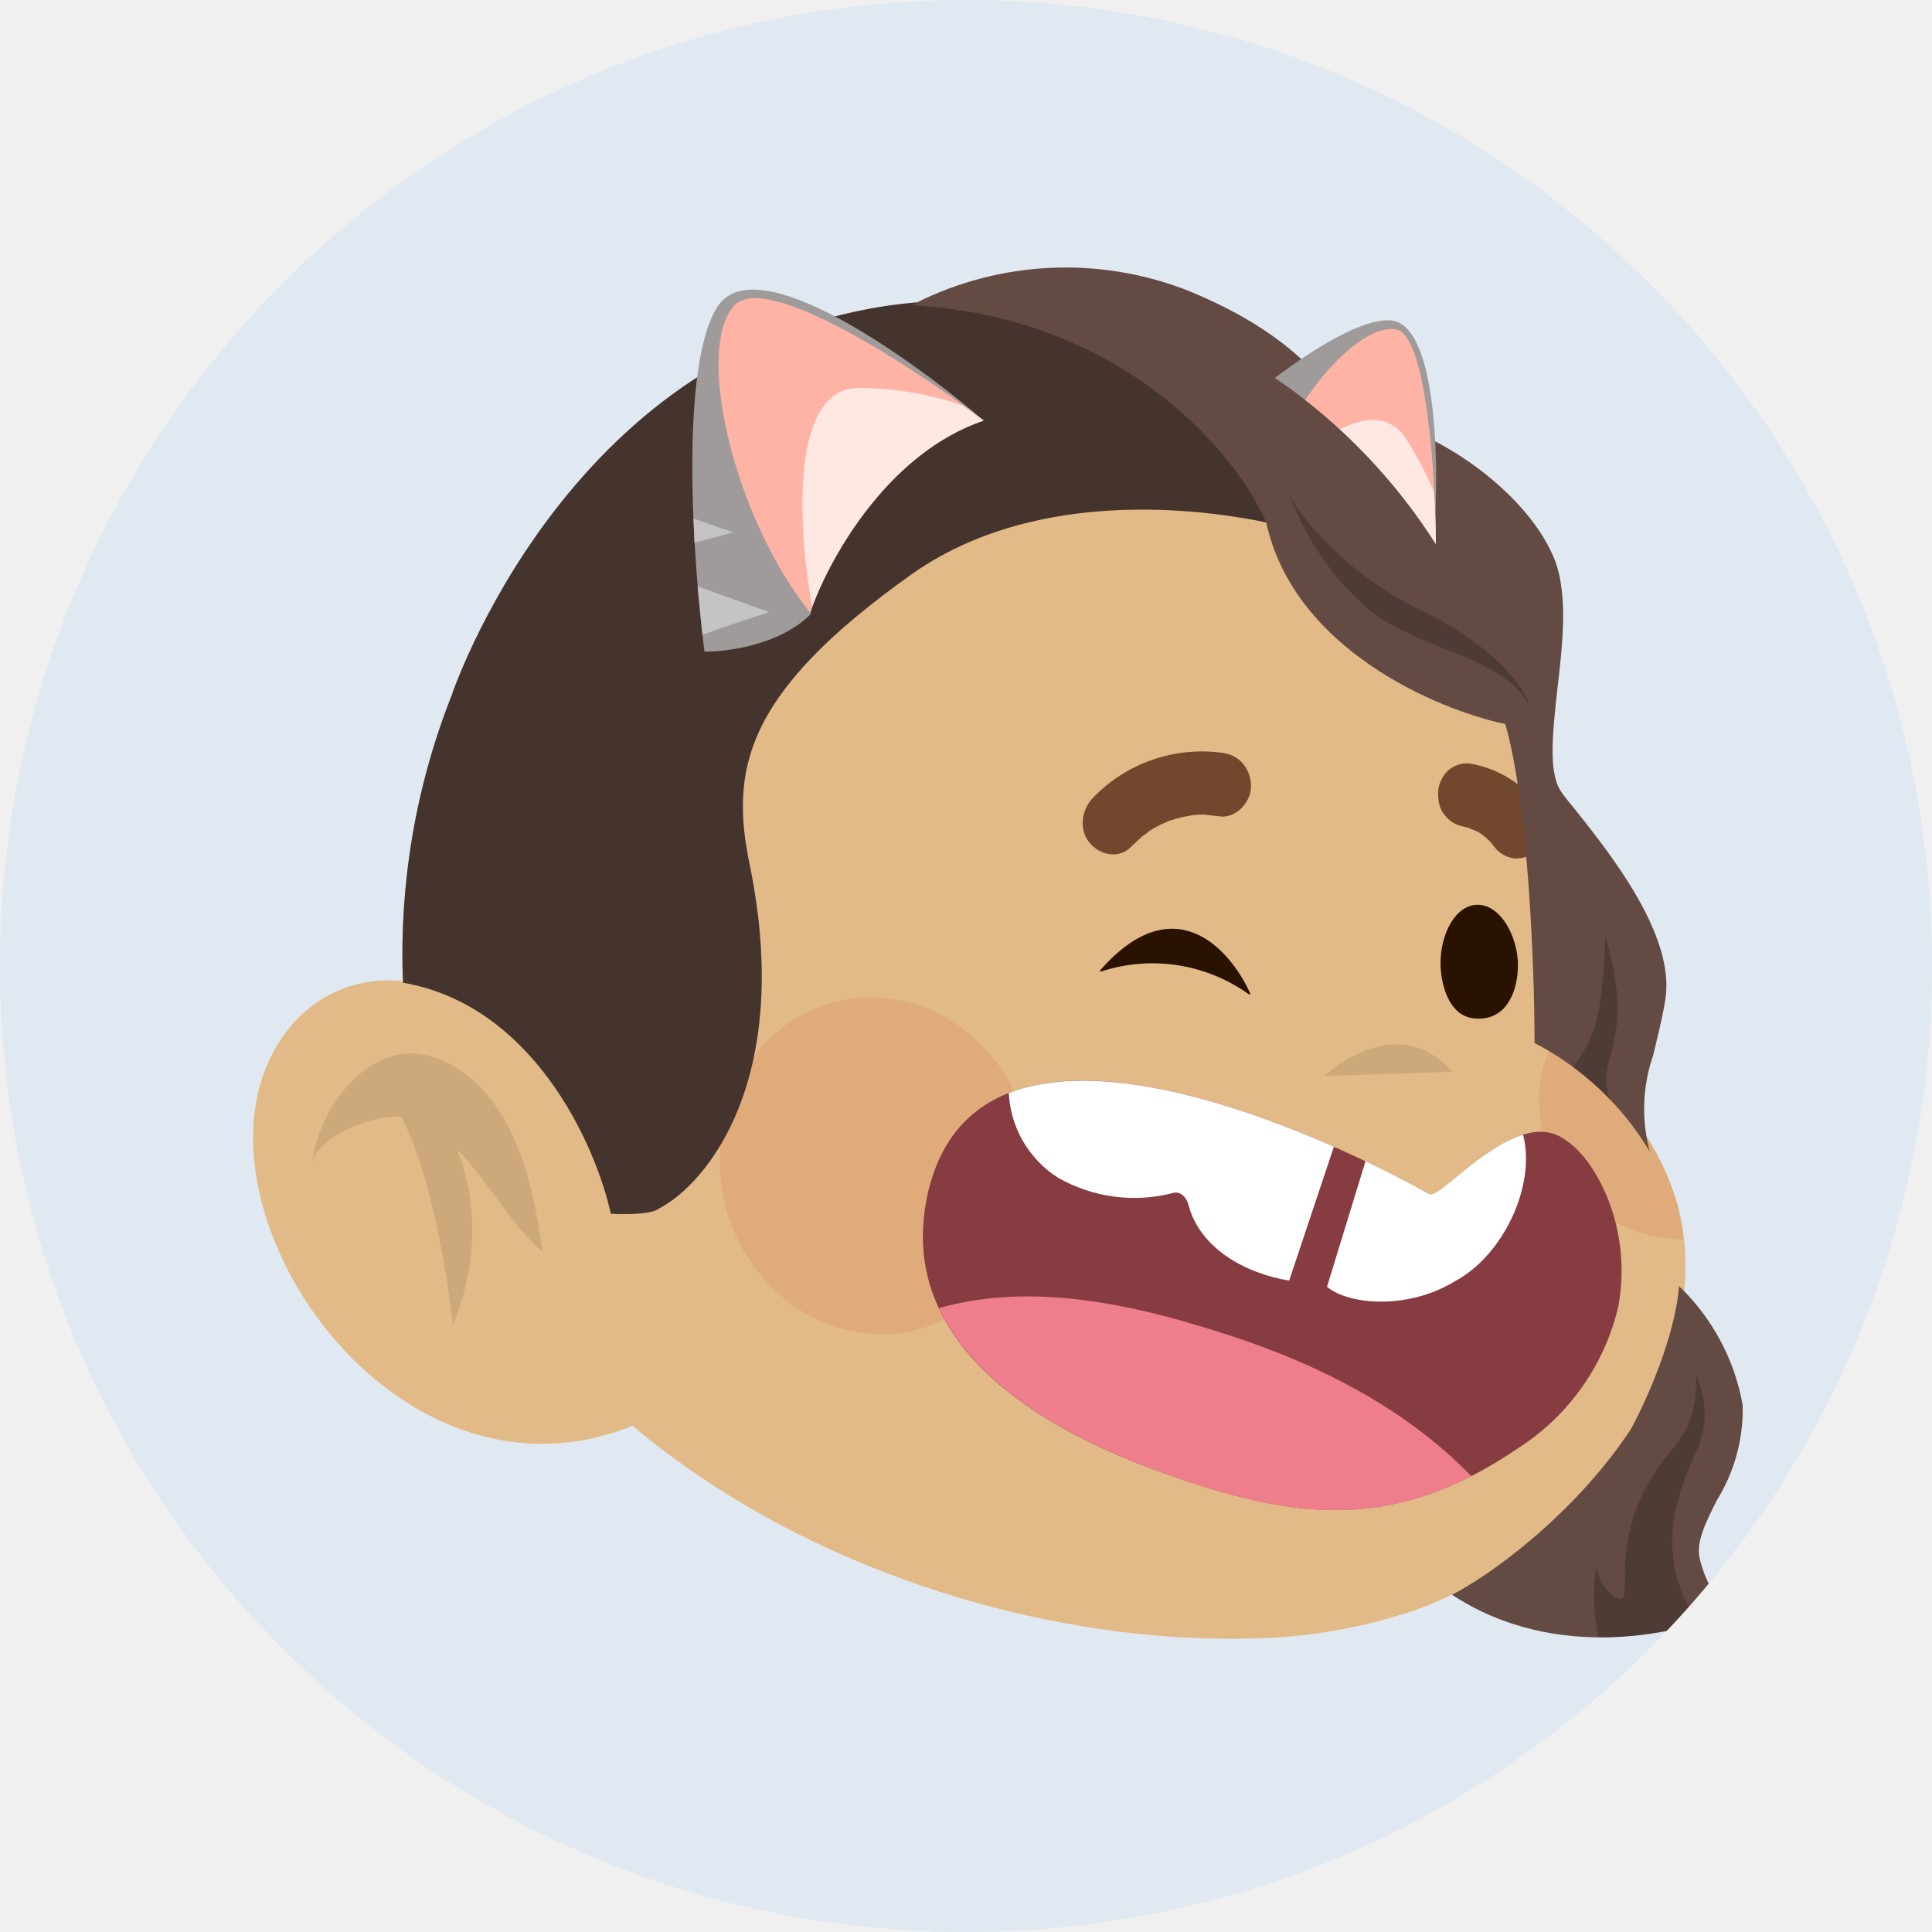
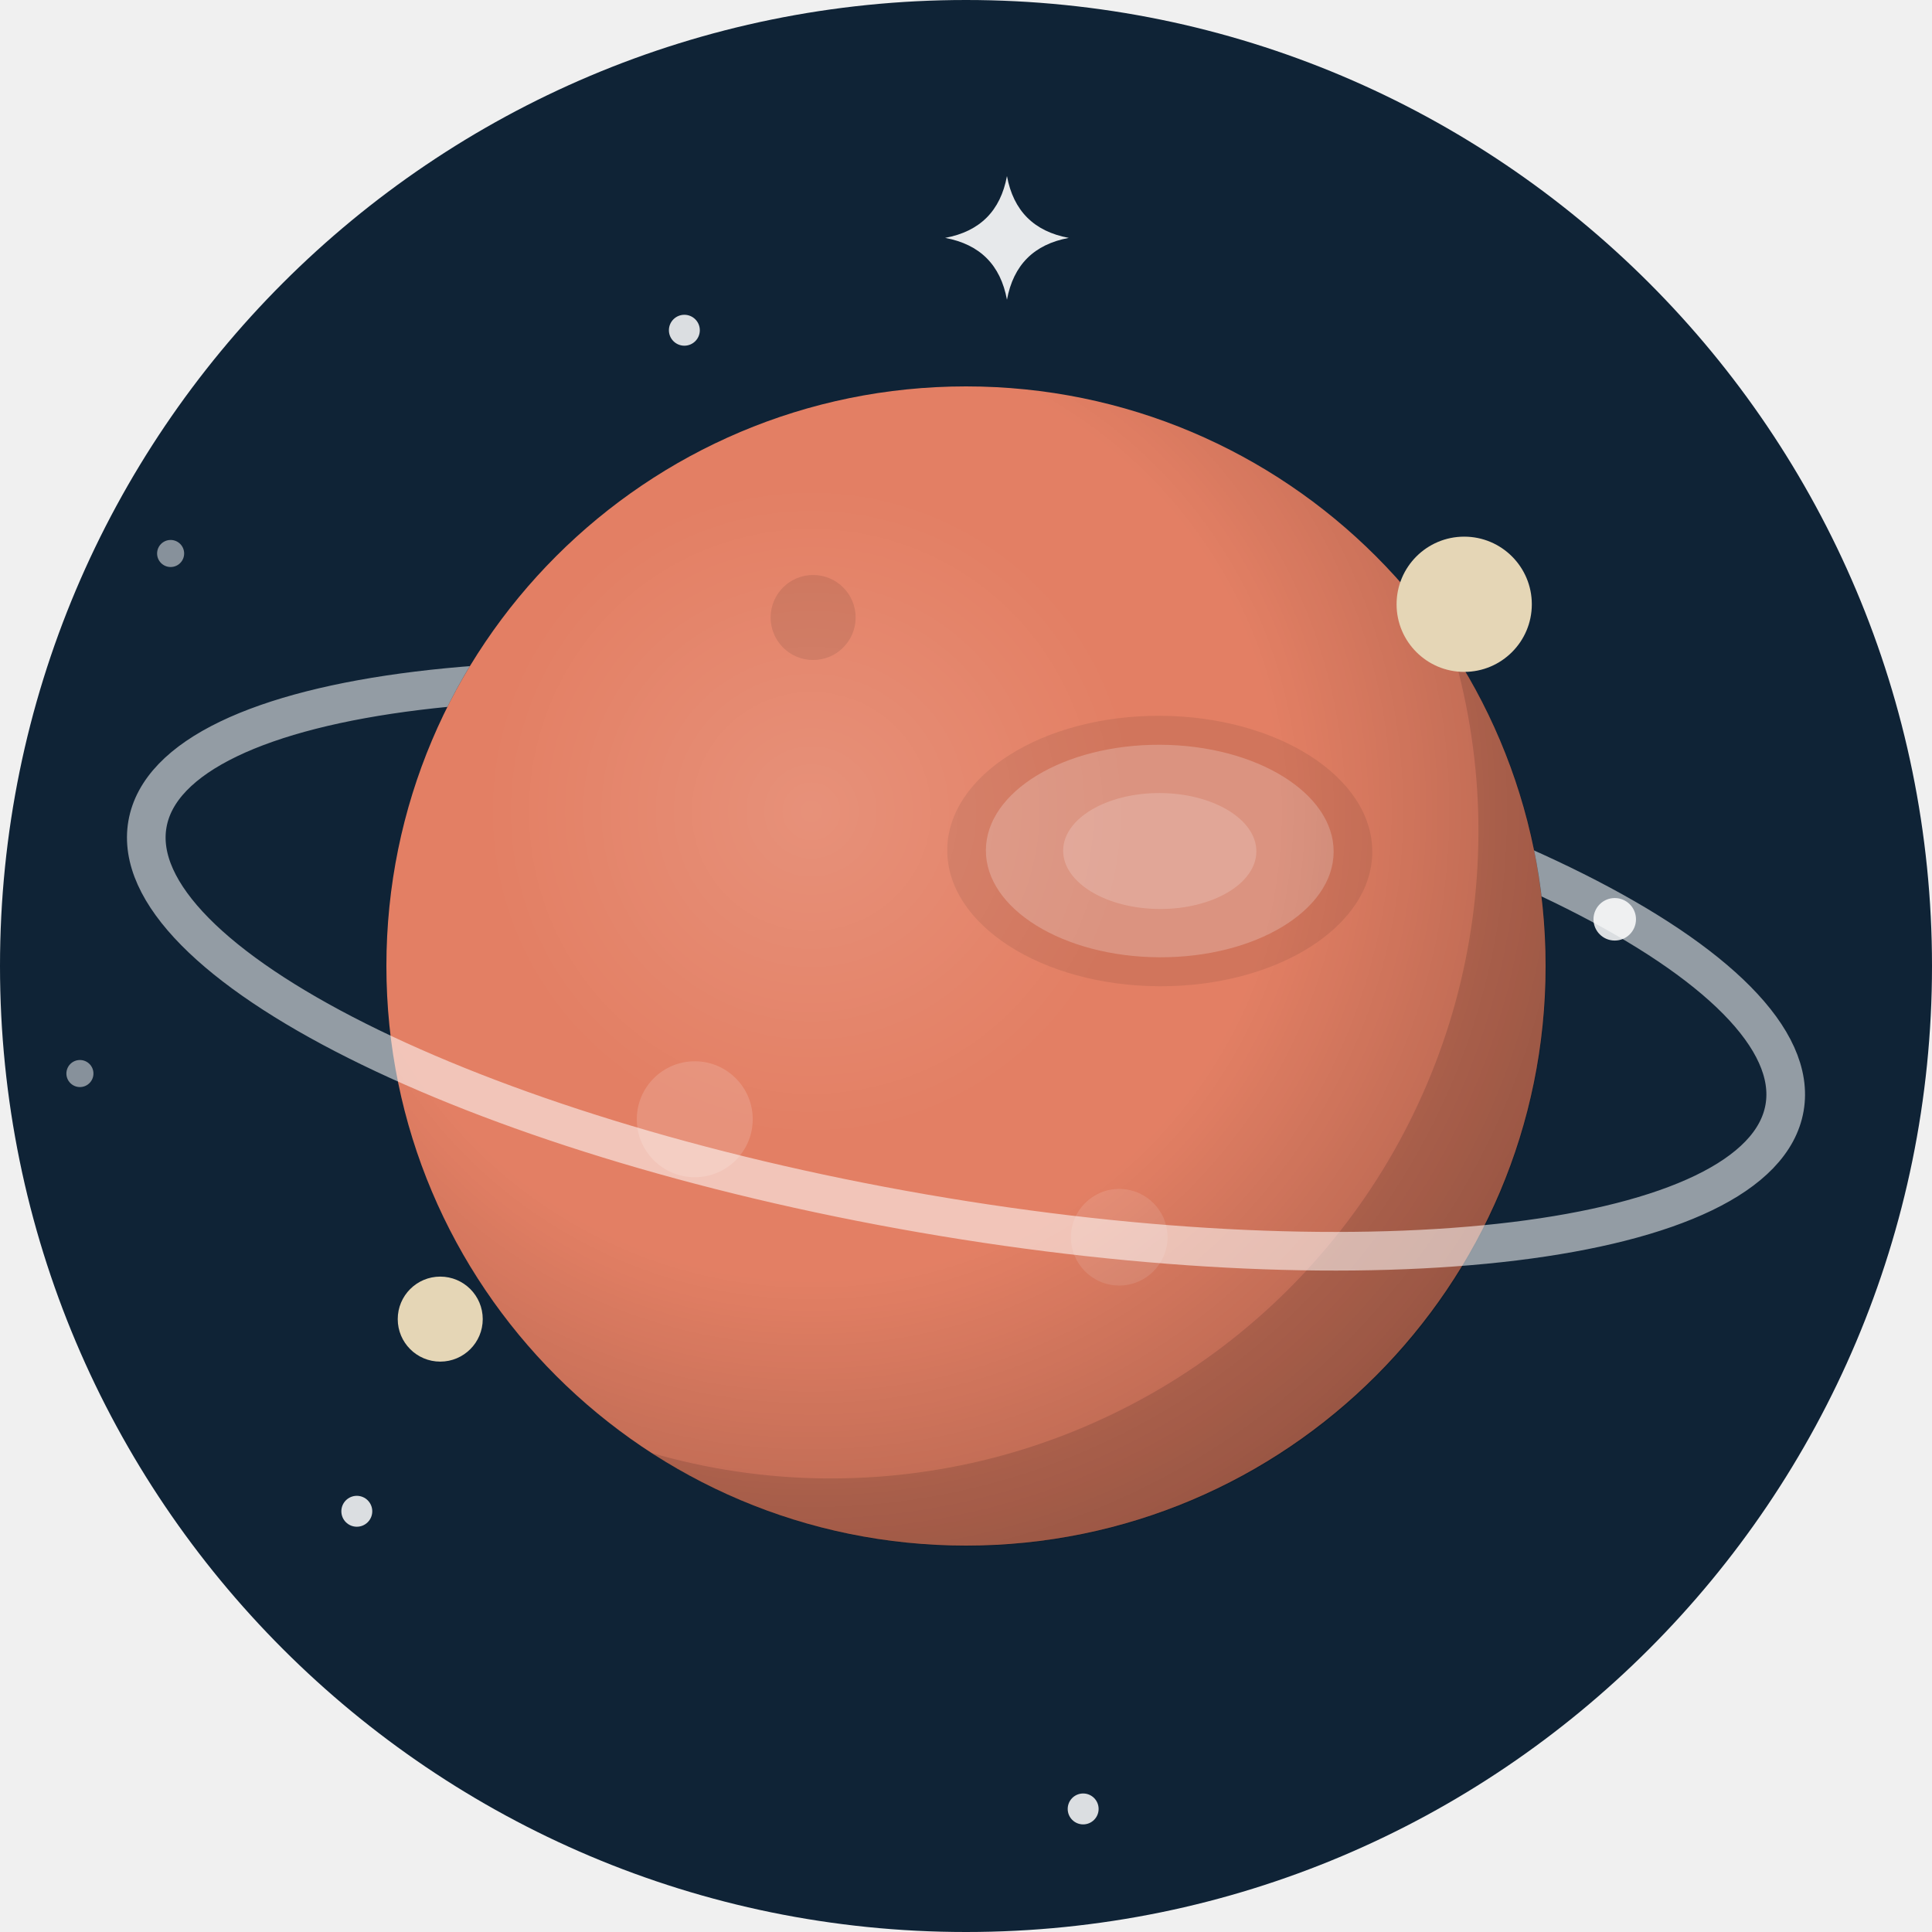
- <svg xmlns="http://www.w3.org/2000/svg" viewBox="0 0 480 480" fill="none" shape-rendering="auto" width="128" height="128">
-   <mask id="viewboxMask">
-     <rect width="480" height="480" rx="240" ry="240" x="0" y="0" fill="#fff" />
-   </mask>
-   <g mask="url(#viewboxMask)">
-     <rect fill="#e0e9f1" width="480" height="480" x="0" y="0" />
-     <g transform="matrix(.85775 0 0 .85427 52 47)">
-       <path d="M264 38.6s131.4 20.6 121.4 208.1c0 .7 15.2 10.9 16.4 12a77.1 77.1 0 0 1 23.4 36.3c13.9 51.3-35.7 104.2-75.8 118.2a155 155 0 0 1-46.7 8.3c-103.1 3-239.7-62.7-246.7-191a202.7 202.7 0 0 1 15.1-83.9c0 .1 57.4-142.5 192.9-108Z" fill="#e2ba87" />
-       <path d="M388.7 248.7a57 57 0 0 0-3.2 10.5 40 40 0 0 0 8.5 30.4 42.3 42.3 0 0 0 33 15.7c-3.2-31.7-29-50.7-38.3-56.6ZM203.5 332c24.4-5.2 39.6-31 33.9-57.5-5.7-26.5-30.2-43.7-54.6-38.5-24.4 5.3-39.5 31-33.8 57.6 5.7 26.5 30.1 43.7 54.5 38.5Z" fill="#DC2400" style="mix-blend-mode:multiply" opacity=".1" />
-       <path opacity=".1" d="M323 257.9s20.9-19.9 37-1.2Z" fill="#000" />
-       <path d="M128.7 356.9C59.3 391.7-3.7 304.4 16.5 255.3c12.9-31.4 50.4-33.8 72.1-5.2a185 185 0 0 1 29.1 59.1" fill="#e2ba87" />
-       <path opacity=".1" d="M71.5 279c9 9 16.1 22.5 25 30-1.7-12.5-4.3-26-10.4-37.3-6.2-11.6-17.5-21-29-20.3-14.2 1-25.9 17.6-27.4 32.6 1-9 19-15 25.9-14.2 10.8 20.4 15 60.6 15 60.6 9-22.7 5.4-40.7 1-51.5Z" fill="#000" />
+ <svg xmlns="http://www.w3.org/2000/svg" viewBox="0 0 100 100" fill="none" shape-rendering="auto" aria-hidden="true" width="128" height="128">
+   <defs>
+     <g id="star-medium-0e220e1a">
+       <g class="dbpa-tw-medium">
+         <circle cx="5" cy="5" r="1.1" fill="#fff" fill-opacity=".85" />
+       </g>
    </g>
-     <g transform="matrix(.85472 0 0 .855 19 -17)">
-       <path d="M393.3 367c3 1.7 24.1-24.8 38.2-16.7 4.7 2.7 8.3 7.3 11 12.3 6 11 8 24.4 5.7 36.8a67 67 0 0 1-29 41.2c-37.4 25.5-67 20.7-106.8 6-31.4-11.7-74-35.6-65.2-78.7 15.6-76 146.1-1 146.1-1Z" fill="#873C41" />
-       <path d="M318.9 366.5a44.8 44.8 0 0 1-33.6-4.4 31 31 0 0 1-14.3-24.6c26.3-10.3 67.3 3.6 94.5 15.6l-13 38.9c-12.8-2.1-26-9.4-29.3-22.1-.5-2-2.2-3.9-4.3-3.4ZM420.5 349.6c3.8 14.7-5.7 34.9-19.5 42.4-14 8.7-31.3 7-37.5 1.8l11.2-36.5c11.3 5.4 18.6 9.6 18.6 9.6 2.3 1.4 15-13.6 27.2-17.3Z" fill="#fff" />
-       <path d="M400.3 443.8c-22-20.1-48.9-31.4-76.2-39.3-23.4-6.9-49.7-11.3-73.4-4.5 11 23.5 39.2 38.2 61.7 46.6 34.8 12.9 61.8 18.2 93 2.2-1.7-1.7-3.3-3.4-5.1-5Z" fill="#EE7E8B" />
+     <g id="star-small-0e220e1a">
+       <circle cx="5" cy="5" r=".8" fill="#fff" fill-opacity=".85" />
    </g>
-     <g transform="matrix(.85472 0 0 .855 19 -17)">
-       <path d="M340.9 308.9a48 48 0 0 0-43.1-6.7c-.2 0-.4-.2-.2-.4 21.5-24.5 37.8-6.1 43.6 6.8 0 .2-.2.4-.3.3ZM419 300.3c0 8-3.6 16.5-12.8 15.5-7.8-.8-9.7-11-9.7-16 0-8.7 4.4-17 10.8-17 6.8 0 11.7 9.5 11.7 17.5Z" fill="#2A1200" />
-       <path d="M333.5 238.7a43.9 43.9 0 0 0-38.2 13.2c-3.2 3.4-4 9.3-.7 13 3 3.6 8.6 4.6 12 1l3.2-3c.4-.3 1.3-.8 1.6-1.2l.5-.4a37.7 37.7 0 0 1 6-3c.5 0 1.2-.4 1.7-.5a35.6 35.6 0 0 1 6.3-1.2h2l4.3.5c4.4.7 9-3.6 9.2-8.4.1-5.3-3.2-9.3-8-10ZM425.4 254.4a31.4 31.4 0 0 0-20.2-12.6c-2.1-.4-4.6.4-6.3 1.8a9.5 9.5 0 0 0-3.1 6.2c-.1 2.4.3 5 1.8 6.8a9 9 0 0 0 5.7 3.5l1.2.3c1 .4 2.1.8 3.2 1.4 1.2.8 2.3 1.7 3.3 2.7l1 1.3a8.8 8.8 0 0 0 5.8 3.5c2 .2 4.6-.4 6.2-2 1.7-1.5 3-3.6 3.2-6 .1-2.5-.4-5-1.8-7Z" fill="#71472D" />
+     <g id="star-sparkle-0e220e1a">
+       <g class="dbpa-tw-sparkle">
+         <path d="M5 1.8Q5.5 4.5 8.2 5 5.5 5.5 5 8.2 4.5 5.5 1.8 5 4.5 4.5 5 1.8" fill="#fff" fill-opacity=".9" />
+       </g>
    </g>
-     <g transform="matrix(.85472 0 0 .85667 18 -15)">
-       <path d="M347 169c8 36.8 49.7 54.3 69.5 58.5 6.8 23.6 8.5 71.8 8.5 92.5a83.8 83.8 0 0 1 33.5 31.5 47.4 47.4 0 0 1 1-28c1-4.4 2.4-9.4 3.5-16 3.1-18.7-16.3-42.8-26.6-55.7-1.3-1.6-2.5-3-3.4-4.3-4.1-5.4-2.8-17-1.4-29.9 1.6-13.5 3.3-28.4-1.1-38.6-8.5-20-36-37.5-50.5-39-6-.6-9.4-4.4-14.3-9.7-7-7.7-17.2-18.8-42.2-28.8a97.5 97.5 0 0 0-78 3.7c-97.4 8.3-133 108-135 113.1v.2a203.1 203.1 0 0 0-14.4 84c38.1 6.6 56.1 47.4 60.4 67 0 0 11.3.7 14-1.5 14-7.3 38.9-37.4 26.5-99-6-28-2-50.3 47-85 30.4-21.5 72-21.3 103-15ZM453 432c4-7.3 12.8-26.3 14-41.5a63 63 0 0 1 18.5 34.5 50 50 0 0 1-7.5 27.6c-3.3 6.5-6.1 12.2-5 16.9 2 8.4 6.5 13.8 8.5 15.5-13.7 6.2-50.1 15-80.5-5 10-5 35-22.4 52-48Z" fill="#634a42" />
-       <path d="M347 169c-8.5-19.5-41-59.4-103-63l1.5-.8c-97.4 8.3-133 108-135 113.1v.2a203.1 203.1 0 0 0-14.4 84c38.1 6.6 56.1 47.4 60.4 67 0 0 11.3.7 14-1.5 14-7.3 38.9-37.4 26.5-99-6-28-2-50.3 47-85 30.4-21.5 72-21.3 103-15Z" fill="#000" fill-opacity=".3" />
-       <path d="M447 336.4c-2-4.7-1-8.9.3-13.8.7-2.8 1.4-5.7 1.7-9.1.8-8.8-2-20-3.5-24.5 0 4.8-.5 16.5-2.5 24.5a37.2 37.2 0 0 1-6.8 13.5c4 3 7.7 6.3 10.7 9.4ZM470.5 488.8l1.5-1.8c-12.5-18.5-5.5-36.5 0-48.5a26 26 0 0 0 0-22c0 12.6-3.3 16.9-7.9 22.6a52.1 52.1 0 0 0-12.8 35.8c0 4.6 0 7.2-2.3 6.1-4-2-5.7-6.8-6-9a53 53 0 0 0 .6 20.4c10.2 0 19.5-1.5 27-3.6ZM377 194.5a80.9 80.9 0 0 1-23-33c3.5 6.5 16 22.3 38 33s30.2 22.8 31.5 27.5c-4.7-8.4-14.4-12.3-24.8-16.4-7.4-3-15.2-6-21.7-11.1Z" style="mix-blend-mode:multiply" fill="#000" fill-opacity=".2" />
+     <g id="star-faint-0e220e1a">
+       <circle cx="5" cy="5" r=".7" fill="#fff" fill-opacity=".5" />
    </g>
-     <g transform="matrix(.85472 0 0 .85667 14 -12)">
-       <path d="M192.2 102.9c11.2-17.1 55.8 14.7 77.3 33-29.2-1.8-45.2 37.3-50.4 56.4-9.2 9-24.5 10.7-30.7 10.7-3.4-26.3-7.3-83 3.8-100.1Z" fill="#A09B9B" />
-       <path d="m185.5 171.4-.3-7 11.6 4-11.3 3ZM186.4 184.1l1.4 14c7.3-2.7 15.8-5.4 19.4-6.6l-20.8-7.4Z" fill="#C4C4C4" />
-       <path d="M269.5 136c-28.5 9.7-45.5 41.2-50.4 55.7-22.3-27.9-33.6-76.6-22-89.1 9.3-10 52.1 18 72.4 33.3Z" fill="#FEB3A4" />
-       <path d="M219.7 190c5.6-15 22.3-44.7 49.8-54l-6-4.4c-7.5-2.6-17.9-5-30-5.1-20.3-.4-18 40.5-13.8 63.6Z" fill="#FFE7E2" />
-       <path d="M387.8 153.9c5.2 2 9.8 5.3 13 10.7 1-19.4 0-57.3-13.3-57.7-8-.3-21.3 7.7-33.3 16.7a164.3 164.3 0 0 1 33.6 30.3Z" fill="#A09B9B" />
-       <path d="M401 171.8c0-18-2.6-60.3-11.4-62.2-7-1.5-18 7.6-26.6 20.4 14 10.9 27.3 25 38 41.8Z" fill="#FEB3A4" />
-       <path d="M401 171.8c0-4.2-.2-9.5-.6-15.3-2-4.6-4.6-9.8-8-15.2-4.6-7.1-11.9-6.5-19.3-2.8a167.8 167.8 0 0 1 27.9 33.3Z" fill="#FFE7E2" />
+     <g id="planet-disc-0e220e1a">
+       <circle cx="30" cy="30" r="30" fill="#e37f64" />
    </g>
+     <clipPath id="dicebearPlanets-spotted">
+       <circle cx="34" cy="33" r="30" />
+     </clipPath>
+     <g id="surface-spotted-0e220e1a">
+       <g class="dbpa-surface">
+         <g clip-path="url(#dicebearPlanets-spotted)">
+           <ellipse cx="44" cy="27" rx="11" ry="7" fill="#000" fill-opacity=".08" />
+           <ellipse cx="44" cy="27" rx="9" ry="5.5" fill="#fff" fill-opacity=".22" />
+           <ellipse cx="44" cy="27" rx="5" ry="3" fill="#fff" fill-opacity=".18" />
+           <circle cx="20" cy="41" r="3" fill="#fff" fill-opacity=".15" />
+           <circle cx="26" cy="15" r="2.2" fill="#000" fill-opacity=".1" />
+           <circle cx="42" cy="47" r="2.5" fill="#fff" fill-opacity=".12" />
+         </g>
+       </g>
+     </g>
+     <radialGradient id="dicebearPlanets-shade" gradientUnits="userSpaceOnUse" cx="22" cy="22" r="44">
+       <stop offset="0" stop-color="#fff" stop-opacity=".14" />
+       <stop offset=".38" stop-color="#fff" stop-opacity="0" />
+       <stop offset=".55" stop-color="#000" stop-opacity="0" />
+       <stop offset="1" stop-color="#000" stop-opacity=".26" />
+     </radialGradient>
+     <g id="shade-soft-0e220e1a">
+       <circle cx="30" cy="30" r="30" fill="url(#dicebearPlanets-shade)" />
+       <path d="M55.2 13.7a30 30 0 0 1-41.5 41.5 33.5 33.5 0 0 0 41.5-41.5" fill="#000" fill-opacity=".13" />
+     </g>
+     <mask id="dicebearPlanets-ring-thin">
+       <path fill="#fff" d="M-12-44h120V76H-12z" />
+       <path d="M18 16a30 30 0 0 1 60 0Z" fill="#000" />
+     </mask>
+     <g id="ring-thin-0e220e1a">
+       <g mask="url(#dicebearPlanets-ring-thin)">
+         <ellipse cx="48" cy="16" rx="43" ry="13" stroke="#fff" stroke-opacity=".55" stroke-width="2" />
+       </g>
+     </g>
+     <g id="moons-two-0e220e1a">
+       <g class="dbpa-moons">
+         <circle cx="56" cy="10" r="3.5" fill="#e5d6b6" />
+         <circle cx="3" cy="47" r="2.2" fill="#e5d6b6" />
+       </g>
+     </g>
+     <g id="animation-none-0e220e1a" />
+     <clipPath id="clip-0e220e1a">
+       <rect width="100" height="100" rx="50" ry="50" />
+     </clipPath>
+   </defs>
+   <g clip-path="url(#clip-0e220e1a)">
+     <rect width="100" height="100" fill="#0f2336" />
+     <use transform="translate(7.5 7.5) translate(10.75846, -9.91315)" href="#star-medium-0e220e1a" />
+     <use transform="translate(32.5 7.5) translate(-2.07728, 4.59351)" href="#star-small-0e220e1a" />
+     <use transform="translate(57.5 7.5) translate(-10.37968, -0.18668)" href="#star-sparkle-0e220e1a" />
+     <use transform="translate(82.5 7.5) translate(10.48784, -2.5233)" href="#star-faint-0e220e1a" />
+     <use transform="translate(7.5 32.5) translate(-3.66845, -8.85137)" href="#star-faint-0e220e1a" />
+     <use transform="translate(82.5 32.5) translate(-3.92148, 10.08276)" href="#star-medium-0e220e1a" />
+     <use transform="translate(7.5 57.5) translate(-8.36343, -6.93395)" href="#star-faint-0e220e1a" />
+     <use transform="translate(7.5 82.5) translate(5.96829, -9.27658)" href="#star-small-0e220e1a" />
+     <use transform="translate(57.5 82.5) translate(-6.43599, 6.13034)" href="#star-small-0e220e1a" />
+     <use transform="translate(82.5 82.5) translate(7.14559, -9.1761)" href="#star-medium-0e220e1a" />
+     <use transform="translate(20 20)" href="#planet-disc-0e220e1a" />
+     <use transform="translate(16 17) rotate(0.2791, 34, 33)" href="#surface-spotted-0e220e1a" />
+     <use transform="translate(20 20)" href="#shade-soft-0e220e1a" />
+     <use transform="translate(2 34) rotate(9.827, 48, 16)" href="#ring-thin-0e220e1a" />
+     <use transform="translate(21 21) translate(-1.21325, 0.277)" href="#moons-two-0e220e1a" />
+     <use href="#animation-none-0e220e1a" />
  </g>
</svg>
